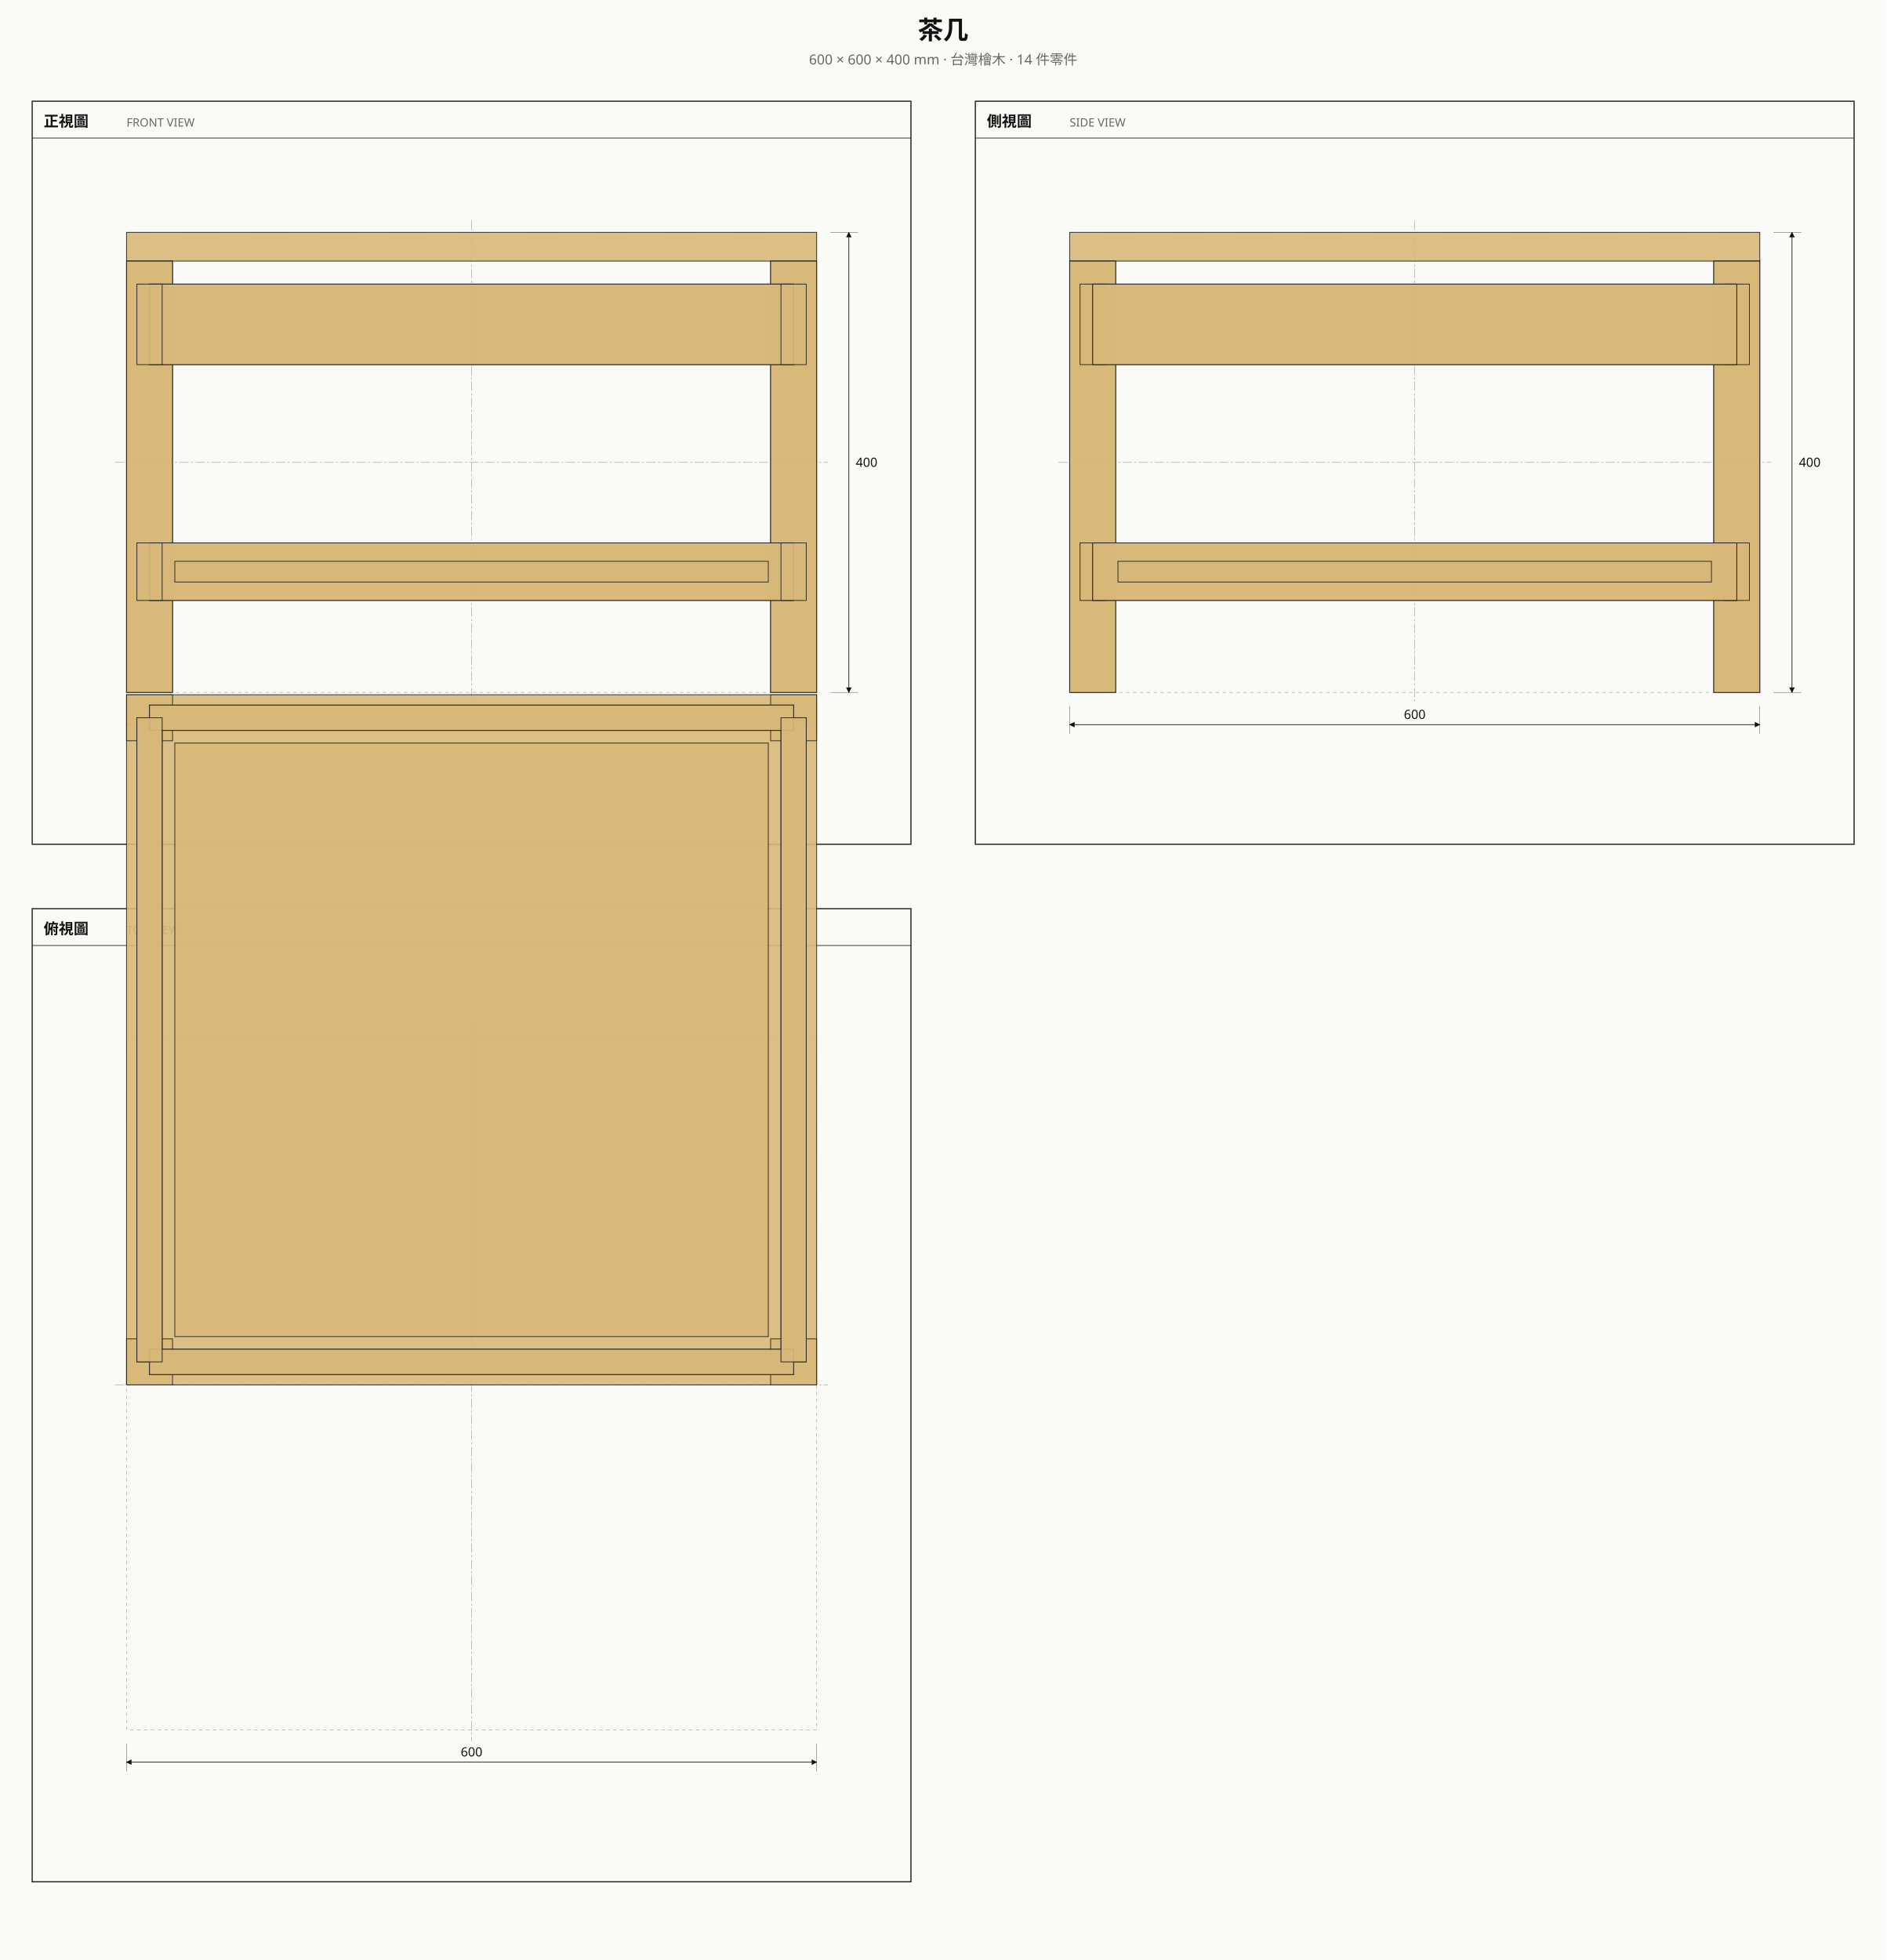
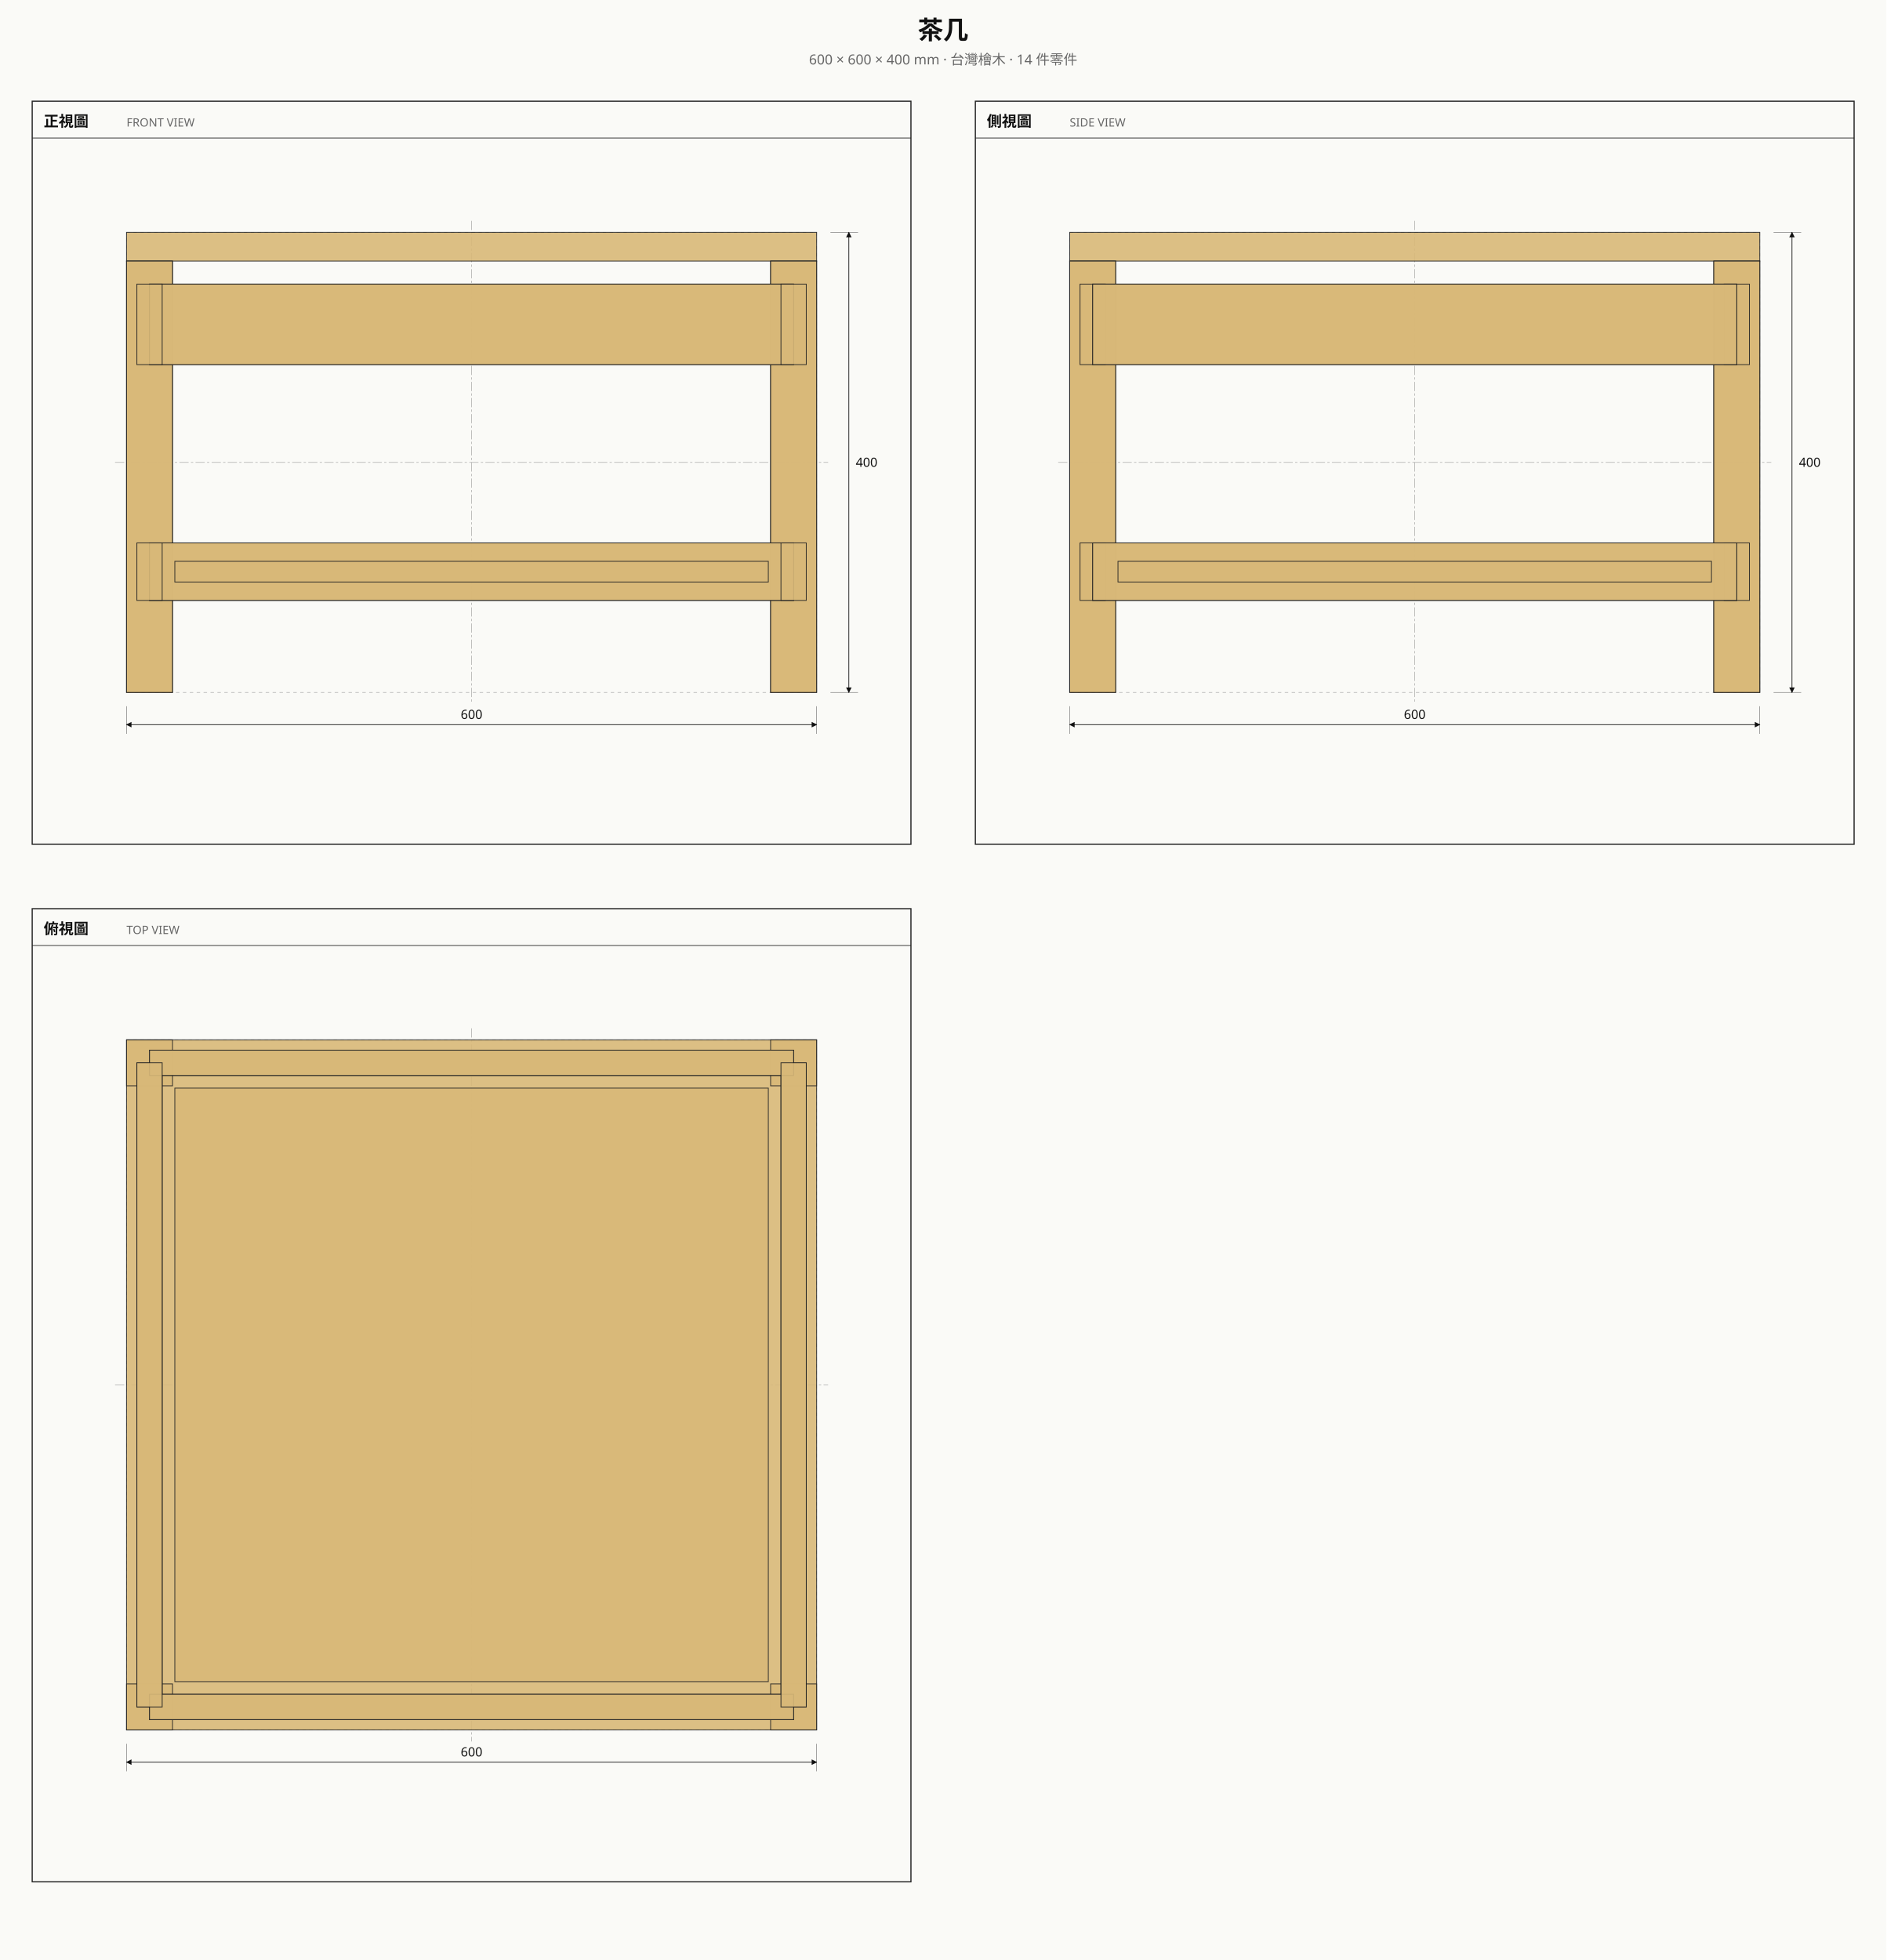
<svg xmlns="http://www.w3.org/2000/svg" viewBox="-20 -10 1640 1704" width="1640">
  <defs>
    <marker id="arr-front" viewBox="0 0 10 10" refX="9" refY="5" markerWidth="8" markerHeight="8" orient="auto-start-reverse">
      <path d="M 0 0 L 10 5 L 0 10 z" fill="#111" />
    </marker>
    <marker id="arr-side" viewBox="0 0 10 10" refX="9" refY="5" markerWidth="8" markerHeight="8" orient="auto-start-reverse">
      <path d="M 0 0 L 10 5 L 0 10 z" fill="#111" />
    </marker>
    <marker id="arr-top" viewBox="0 0 10 10" refX="9" refY="5" markerWidth="8" markerHeight="8" orient="auto-start-reverse">
      <path d="M 0 0 L 10 5 L 0 10 z" fill="#111" />
    </marker>
  </defs>
  <rect x="-20" y="-10" width="1640" height="1704" fill="#fafaf7" />
  <text x="800" y="24" text-anchor="middle" font-size="22" font-weight="700" fill="#111" font-family="sans-serif">茶几</text>
  <text x="800" y="46" text-anchor="middle" font-size="12" fill="#666" font-family="sans-serif">600 × 600 × 400 mm · 台灣檜木 · 14 件零件</text>
  <g transform="translate(0, 70)">
    <g transform="translate(390.0, 522.0)">
      <rect x="-382.0" y="-514.0" width="764.0" height="646.0" fill="none" stroke="#222" stroke-width="1" />
      <line x1="-382.0" y1="-482.0" x2="382.0" y2="-482.0" stroke="#222" stroke-width="0.6" />
      <text x="-372.0" y="-492.0" font-size="13" font-weight="700" fill="#111" font-family="sans-serif">正視圖</text>
      <text x="-300.0" y="-492.0" font-size="10" fill="#666" font-family="sans-serif">FRONT VIEW</text>
      <g stroke="#888" stroke-width="0.5" stroke-dasharray="8 2 2 2" opacity="0.7">
        <line x1="0" y1="-410.0" x2="0" y2="10.0" />
        <line x1="-310.0" y1="-200.0" x2="310.0" y2="-200.0" />
      </g>
      <rect x="-300.0" y="-400.0" width="600.0" height="400.0" fill="none" stroke="#999" stroke-dasharray="3 3" stroke-width="0.5" opacity="0.8" />
      <rect x="-300.0" y="-400.0" width="600.0" height="25.0" fill="#d8b878" stroke="#222" stroke-width="0.7" opacity="0.9" />
      <rect x="-300.0" y="-375.0" width="40.0" height="375.0" fill="#d8b878" stroke="#222" stroke-width="0.7" opacity="0.9" />
      <rect x="260.0" y="-375.0" width="40.0" height="375.0" fill="#d8b878" stroke="#222" stroke-width="0.7" opacity="0.9" />
      <rect x="-300.0" y="-375.0" width="40.0" height="375.0" fill="#d8b878" stroke="#222" stroke-width="0.7" opacity="0.9" />
      <rect x="260.0" y="-375.0" width="40.0" height="375.0" fill="#d8b878" stroke="#222" stroke-width="0.7" opacity="0.9" />
      <rect x="-280.0" y="-355.0" width="560.0" height="70.0" fill="#d8b878" stroke="#222" stroke-width="0.7" opacity="0.9" />
      <rect x="-280.0" y="-355.0" width="560.0" height="70.0" fill="#d8b878" stroke="#222" stroke-width="0.7" opacity="0.9" />
      <rect x="-291.0" y="-355.0" width="22.0" height="70.0" fill="#d8b878" stroke="#222" stroke-width="0.7" opacity="0.9" />
      <rect x="269.0" y="-355.0" width="22.0" height="70.0" fill="#d8b878" stroke="#222" stroke-width="0.7" opacity="0.9" />
      <rect x="-280.0" y="-130.0" width="560.0" height="50.0" fill="#d8b878" stroke="#222" stroke-width="0.7" opacity="0.9" />
      <rect x="-280.0" y="-130.0" width="560.0" height="50.0" fill="#d8b878" stroke="#222" stroke-width="0.7" opacity="0.9" />
      <rect x="-291.0" y="-130.0" width="22.0" height="50.0" fill="#d8b878" stroke="#222" stroke-width="0.7" opacity="0.9" />
      <rect x="269.0" y="-130.0" width="22.0" height="50.0" fill="#d8b878" stroke="#222" stroke-width="0.7" opacity="0.9" />
      <rect x="-258.0" y="-114.0" width="516.0" height="18.0" fill="#d8b878" stroke="#222" stroke-width="0.7" opacity="0.9" />
      <g stroke="#111" fill="#111" stroke-width="0.6" font-family="sans-serif">
        <line x1="-300.0" y1="12.0" x2="-300.0" y2="36.0" stroke-width="0.4" stroke="#666" />
        <line x1="300.0" y1="12.0" x2="300.0" y2="36.0" stroke-width="0.4" stroke="#666" />
        <line x1="-300.0" y1="28.0" x2="300.0" y2="28.0" marker-start="url(#arr-front)" marker-end="url(#arr-front)" />
        <text x="0" y="23.0" text-anchor="middle" font-size="11" stroke="none">600</text>
      </g>
      <g stroke="#111" fill="#111" stroke-width="0.6" font-family="sans-serif">
        <line x1="312.0" y1="-400.0" x2="336.0" y2="-400.0" stroke-width="0.4" stroke="#666" />
        <line x1="312.0" y1="0" x2="336.0" y2="0" stroke-width="0.4" stroke="#666" />
        <line x1="328.0" y1="-400.0" x2="328.0" y2="0" marker-start="url(#arr-front)" marker-end="url(#arr-front)" />
        <text x="334.0" y="-200.0" text-anchor="start" dominant-baseline="middle" font-size="11" stroke="none">400</text>
      </g>
    </g>
    <g transform="translate(820, 0)">
      <g transform="translate(390.0, 522.0)">
        <rect x="-382.0" y="-514.0" width="764.0" height="646.0" fill="none" stroke="#222" stroke-width="1" />
        <line x1="-382.0" y1="-482.0" x2="382.0" y2="-482.0" stroke="#222" stroke-width="0.6" />
        <text x="-372.0" y="-492.0" font-size="13" font-weight="700" fill="#111" font-family="sans-serif">側視圖</text>
        <text x="-300.0" y="-492.0" font-size="10" fill="#666" font-family="sans-serif">SIDE VIEW</text>
        <g stroke="#888" stroke-width="0.5" stroke-dasharray="8 2 2 2" opacity="0.7">
          <line x1="0" y1="-410.0" x2="0" y2="10.0" />
          <line x1="-310.0" y1="-200.0" x2="310.0" y2="-200.0" />
        </g>
        <rect x="-300.0" y="-400.0" width="600.0" height="400.0" fill="none" stroke="#999" stroke-dasharray="3 3" stroke-width="0.5" opacity="0.8" />
        <rect x="-300.0" y="-400.0" width="600.0" height="25.0" fill="#d8b878" stroke="#222" stroke-width="0.7" opacity="0.9" />
        <rect x="-300.0" y="-375.0" width="40.0" height="375.0" fill="#d8b878" stroke="#222" stroke-width="0.7" opacity="0.9" />
        <rect x="-300.0" y="-375.0" width="40.0" height="375.0" fill="#d8b878" stroke="#222" stroke-width="0.7" opacity="0.9" />
        <rect x="260.0" y="-375.0" width="40.0" height="375.0" fill="#d8b878" stroke="#222" stroke-width="0.7" opacity="0.9" />
        <rect x="260.0" y="-375.0" width="40.0" height="375.0" fill="#d8b878" stroke="#222" stroke-width="0.7" opacity="0.9" />
        <rect x="-291.0" y="-355.0" width="22.0" height="70.0" fill="#d8b878" stroke="#222" stroke-width="0.7" opacity="0.9" />
        <rect x="269.0" y="-355.0" width="22.0" height="70.0" fill="#d8b878" stroke="#222" stroke-width="0.7" opacity="0.9" />
        <rect x="-280.0" y="-355.0" width="560.0" height="70.0" fill="#d8b878" stroke="#222" stroke-width="0.7" opacity="0.9" />
        <rect x="-280.0" y="-355.0" width="560.0" height="70.0" fill="#d8b878" stroke="#222" stroke-width="0.7" opacity="0.9" />
        <rect x="-291.0" y="-130.0" width="22.0" height="50.0" fill="#d8b878" stroke="#222" stroke-width="0.7" opacity="0.9" />
        <rect x="269.0" y="-130.0" width="22.0" height="50.0" fill="#d8b878" stroke="#222" stroke-width="0.7" opacity="0.9" />
        <rect x="-280.0" y="-130.0" width="560.0" height="50.0" fill="#d8b878" stroke="#222" stroke-width="0.7" opacity="0.9" />
        <rect x="-280.0" y="-130.0" width="560.0" height="50.0" fill="#d8b878" stroke="#222" stroke-width="0.7" opacity="0.9" />
        <rect x="-258.0" y="-114.0" width="516.0" height="18.0" fill="#d8b878" stroke="#222" stroke-width="0.7" opacity="0.9" />
        <g stroke="#111" fill="#111" stroke-width="0.6" font-family="sans-serif">
          <line x1="-300.0" y1="12.0" x2="-300.0" y2="36.0" stroke-width="0.4" stroke="#666" />
          <line x1="300.0" y1="12.0" x2="300.0" y2="36.0" stroke-width="0.4" stroke="#666" />
          <line x1="-300.0" y1="28.0" x2="300.0" y2="28.0" marker-start="url(#arr-side)" marker-end="url(#arr-side)" />
          <text x="0" y="23.0" text-anchor="middle" font-size="11" stroke="none">600</text>
        </g>
        <g stroke="#111" fill="#111" stroke-width="0.6" font-family="sans-serif">
          <line x1="312.0" y1="-400.0" x2="336.0" y2="-400.0" stroke-width="0.4" stroke="#666" />
          <line x1="312.0" y1="0" x2="336.0" y2="0" stroke-width="0.4" stroke="#666" />
          <line x1="328.0" y1="-400.0" x2="328.0" y2="0" marker-start="url(#arr-side)" marker-end="url(#arr-side)" />
          <text x="334.0" y="-200.0" text-anchor="start" dominant-baseline="middle" font-size="11" stroke="none">400</text>
        </g>
      </g>
    </g>
    <g transform="translate(0, 702)">
-       <g transform="translate(390.0, 122.0)">
-         <rect x="-382.0" y="-114.0" width="764.0" height="846.0" fill="none" stroke="#222" stroke-width="1" />
-         <line x1="-382.0" y1="-82.0" x2="382.0" y2="-82.0" stroke="#222" stroke-width="0.6" />
-         <text x="-372.0" y="-92.0" font-size="13" font-weight="700" fill="#111" font-family="sans-serif">俯視圖</text>
-         <text x="-300.0" y="-92.0" font-size="10" fill="#666" font-family="sans-serif">TOP VIEW</text>
+       <g transform="translate(390.0, 422.0)">
+         <rect x="-382.0" y="-414.0" width="764.0" height="846.0" fill="none" stroke="#222" stroke-width="1" />
+         <line x1="-382.0" y1="-382.0" x2="382.0" y2="-382.0" stroke="#222" stroke-width="0.6" />
+         <text x="-372.0" y="-392.0" font-size="13" font-weight="700" fill="#111" font-family="sans-serif">俯視圖</text>
+         <text x="-300.0" y="-392.0" font-size="10" fill="#666" font-family="sans-serif">TOP VIEW</text>
        <g stroke="#888" stroke-width="0.5" stroke-dasharray="8 2 2 2" opacity="0.7">
-           <line x1="0" y1="-10.0" x2="0" y2="610.0" />
-           <line x1="-310.0" y1="300.0" x2="310.0" y2="300.0" />
+           <line x1="0" y1="-310.0" x2="0" y2="310.0" />
+           <line x1="-310.0" y1="0.0" x2="310.0" y2="0.0" />
        </g>
-         <rect x="-300.0" y="0.0" width="600.0" height="600.0" fill="none" stroke="#999" stroke-dasharray="3 3" stroke-width="0.5" opacity="0.8" />
+         <rect x="-300.0" y="-300.0" width="600.0" height="600.0" fill="none" stroke="#999" stroke-dasharray="3 3" stroke-width="0.5" opacity="0.8" />
        <rect x="-300.0" y="-300.0" width="600.0" height="600.0" fill="#d8b878" stroke="#222" stroke-width="0.7" opacity="0.9" />
        <rect x="-300.0" y="-300.0" width="40.0" height="40.0" fill="#d8b878" stroke="#222" stroke-width="0.7" opacity="0.9" />
        <rect x="260.0" y="-300.0" width="40.0" height="40.0" fill="#d8b878" stroke="#222" stroke-width="0.7" opacity="0.9" />
        <rect x="-300.0" y="260.0" width="40.0" height="40.0" fill="#d8b878" stroke="#222" stroke-width="0.7" opacity="0.9" />
        <rect x="260.0" y="260.0" width="40.0" height="40.0" fill="#d8b878" stroke="#222" stroke-width="0.7" opacity="0.9" />
        <rect x="-280.0" y="-291.0" width="560.0" height="22.0" fill="#d8b878" stroke="#222" stroke-width="0.7" opacity="0.9" />
        <rect x="-280.0" y="269.0" width="560.0" height="22.0" fill="#d8b878" stroke="#222" stroke-width="0.7" opacity="0.9" />
        <rect x="-291.0" y="-280.0" width="22.0" height="560.0" fill="#d8b878" stroke="#222" stroke-width="0.7" opacity="0.9" />
        <rect x="269.0" y="-280.0" width="22.0" height="560.0" fill="#d8b878" stroke="#222" stroke-width="0.7" opacity="0.9" />
        <rect x="-280.0" y="-291.0" width="560.0" height="22.0" fill="#d8b878" stroke="#222" stroke-width="0.7" opacity="0.9" />
        <rect x="-280.0" y="269.0" width="560.0" height="22.0" fill="#d8b878" stroke="#222" stroke-width="0.7" opacity="0.9" />
        <rect x="-291.0" y="-280.0" width="22.0" height="560.0" fill="#d8b878" stroke="#222" stroke-width="0.7" opacity="0.9" />
        <rect x="269.0" y="-280.0" width="22.0" height="560.0" fill="#d8b878" stroke="#222" stroke-width="0.7" opacity="0.9" />
        <rect x="-258.0" y="-258.0" width="516.0" height="516.0" fill="#d8b878" stroke="#222" stroke-width="0.7" opacity="0.9" />
        <g stroke="#111" fill="#111" stroke-width="0.6" font-family="sans-serif">
-           <line x1="-300.0" y1="612.0" x2="-300.0" y2="636.0" stroke-width="0.4" stroke="#666" />
-           <line x1="300.0" y1="612.0" x2="300.0" y2="636.0" stroke-width="0.4" stroke="#666" />
-           <line x1="-300.0" y1="628.0" x2="300.0" y2="628.0" marker-start="url(#arr-top)" marker-end="url(#arr-top)" />
-           <text x="0" y="623.0" text-anchor="middle" font-size="11" stroke="none">600</text>
+           <line x1="-300.0" y1="312.0" x2="-300.0" y2="336.0" stroke-width="0.4" stroke="#666" />
+           <line x1="300.0" y1="312.0" x2="300.0" y2="336.0" stroke-width="0.4" stroke="#666" />
+           <line x1="-300.0" y1="328.0" x2="300.0" y2="328.0" marker-start="url(#arr-top)" marker-end="url(#arr-top)" />
+           <text x="0" y="323.0" text-anchor="middle" font-size="11" stroke="none">600</text>
        </g>
      </g>
    </g>
  </g>
</svg>
